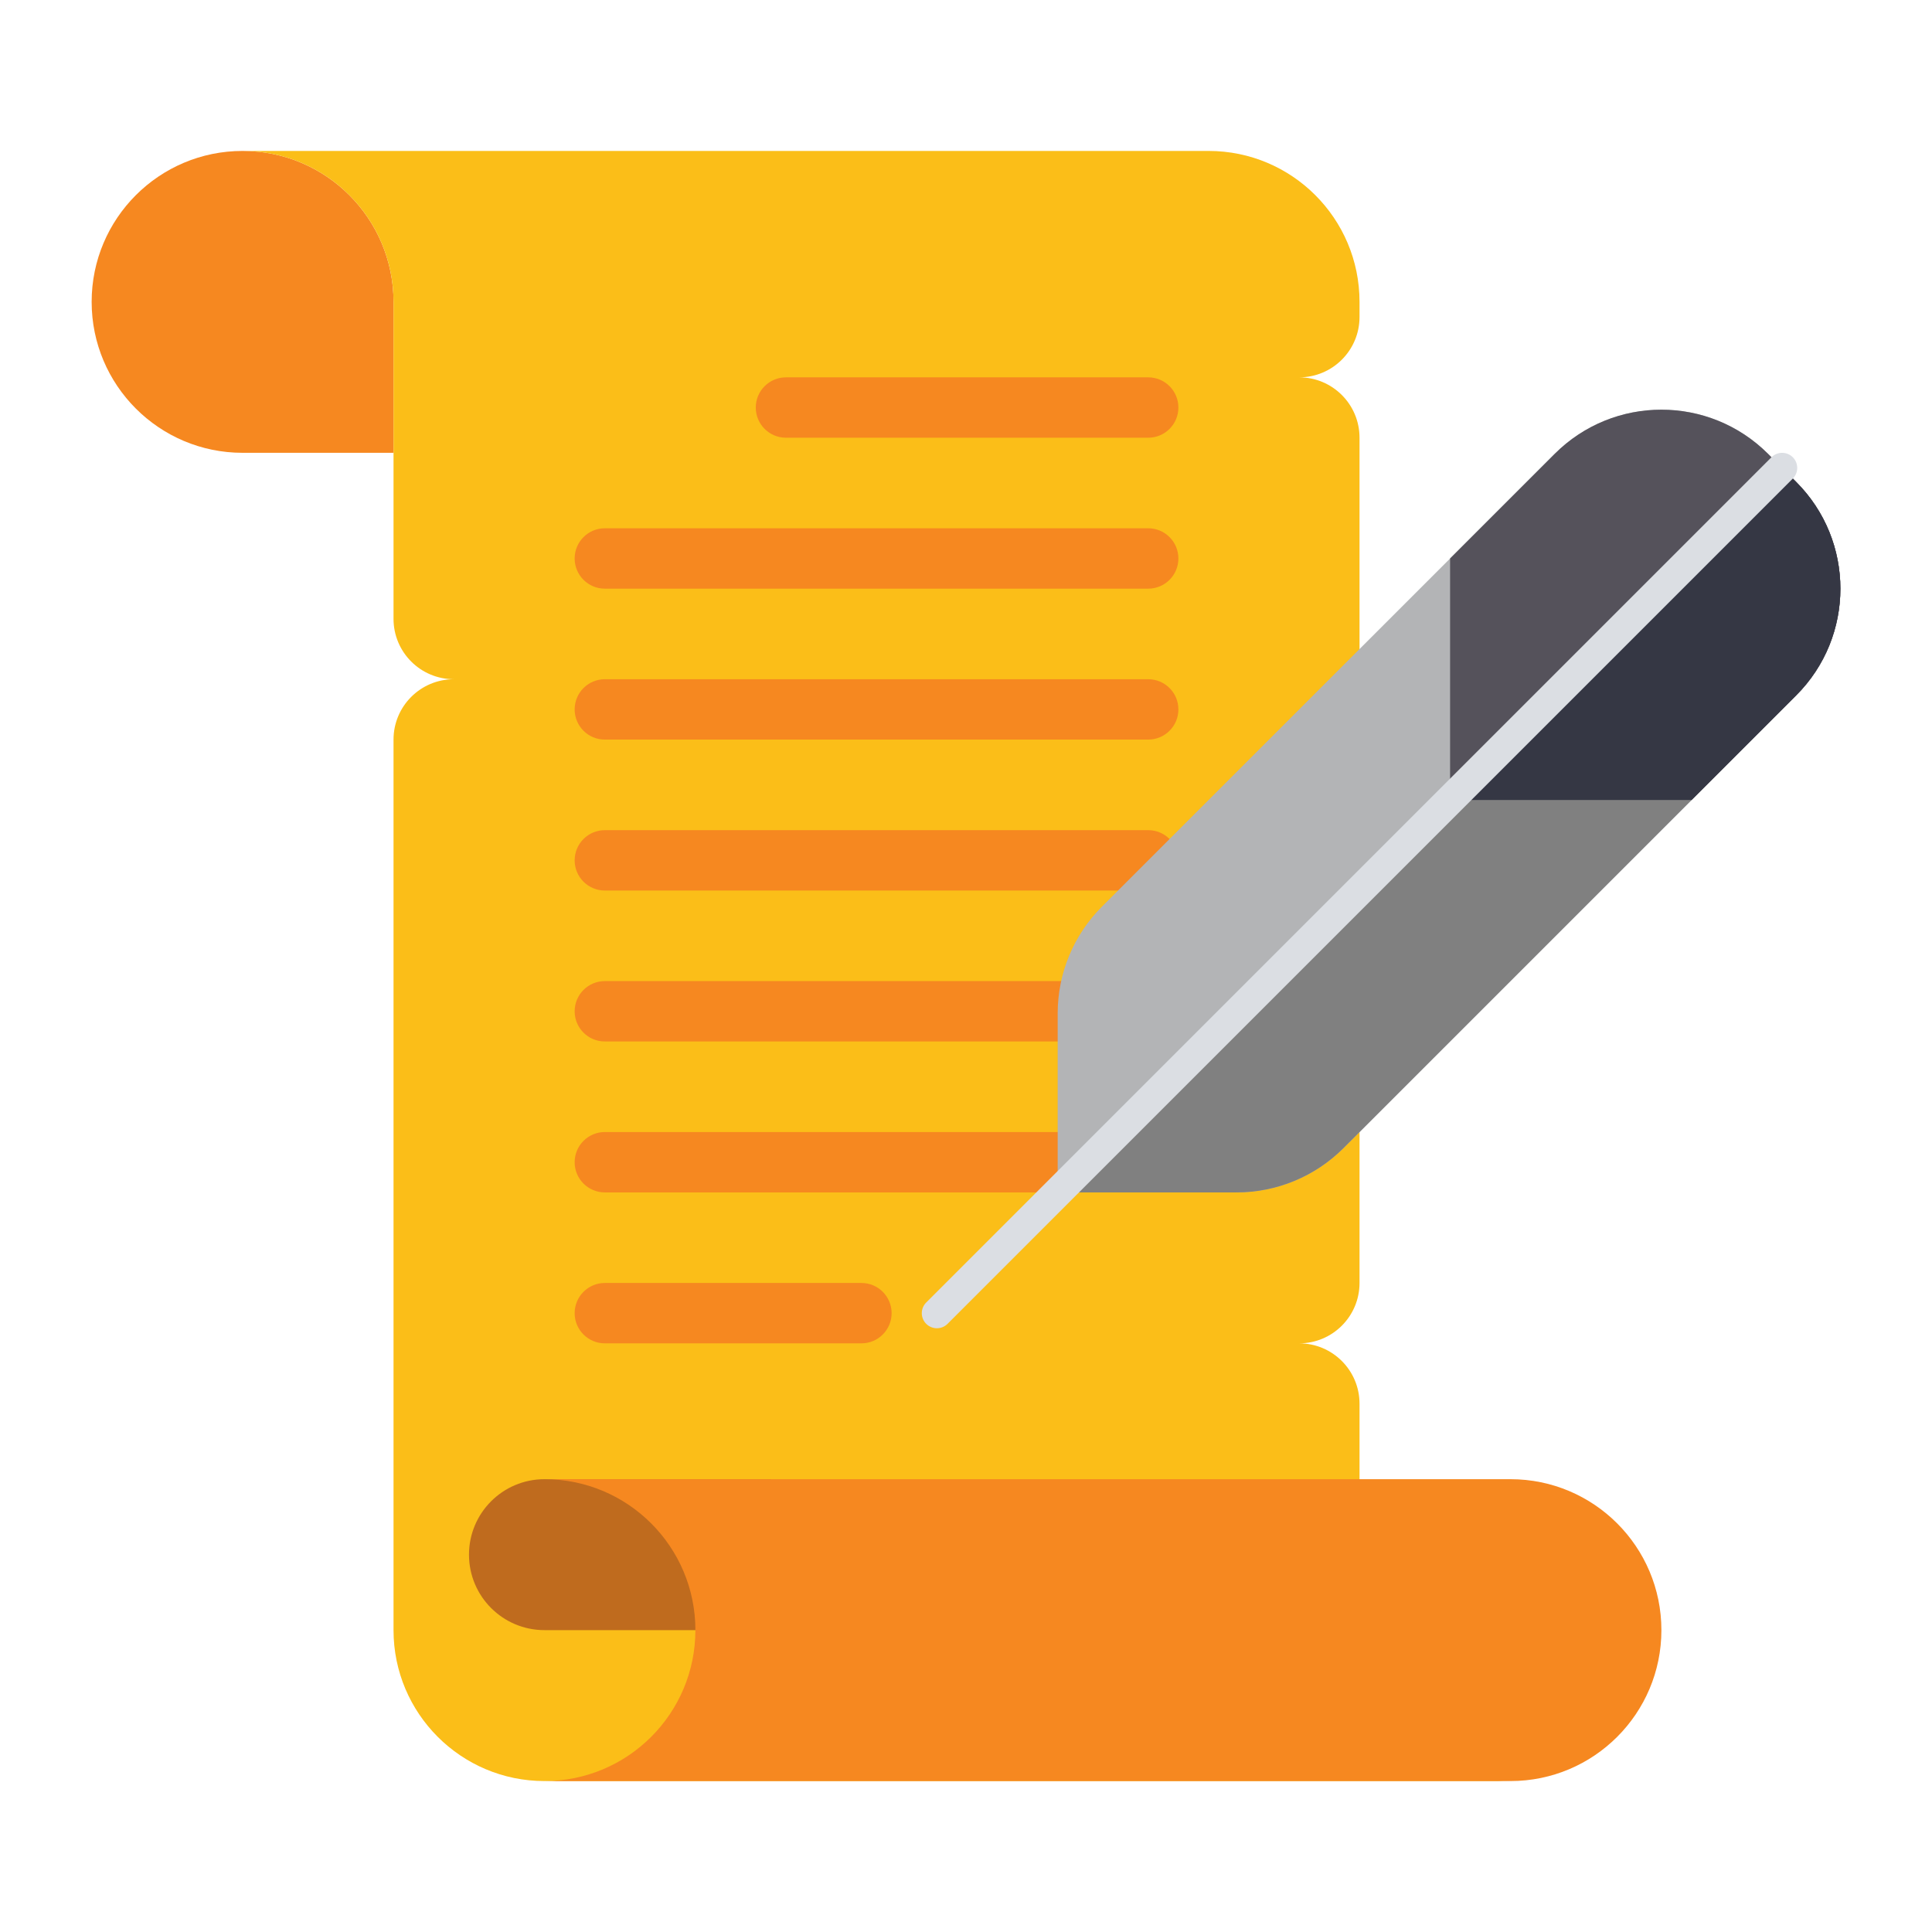
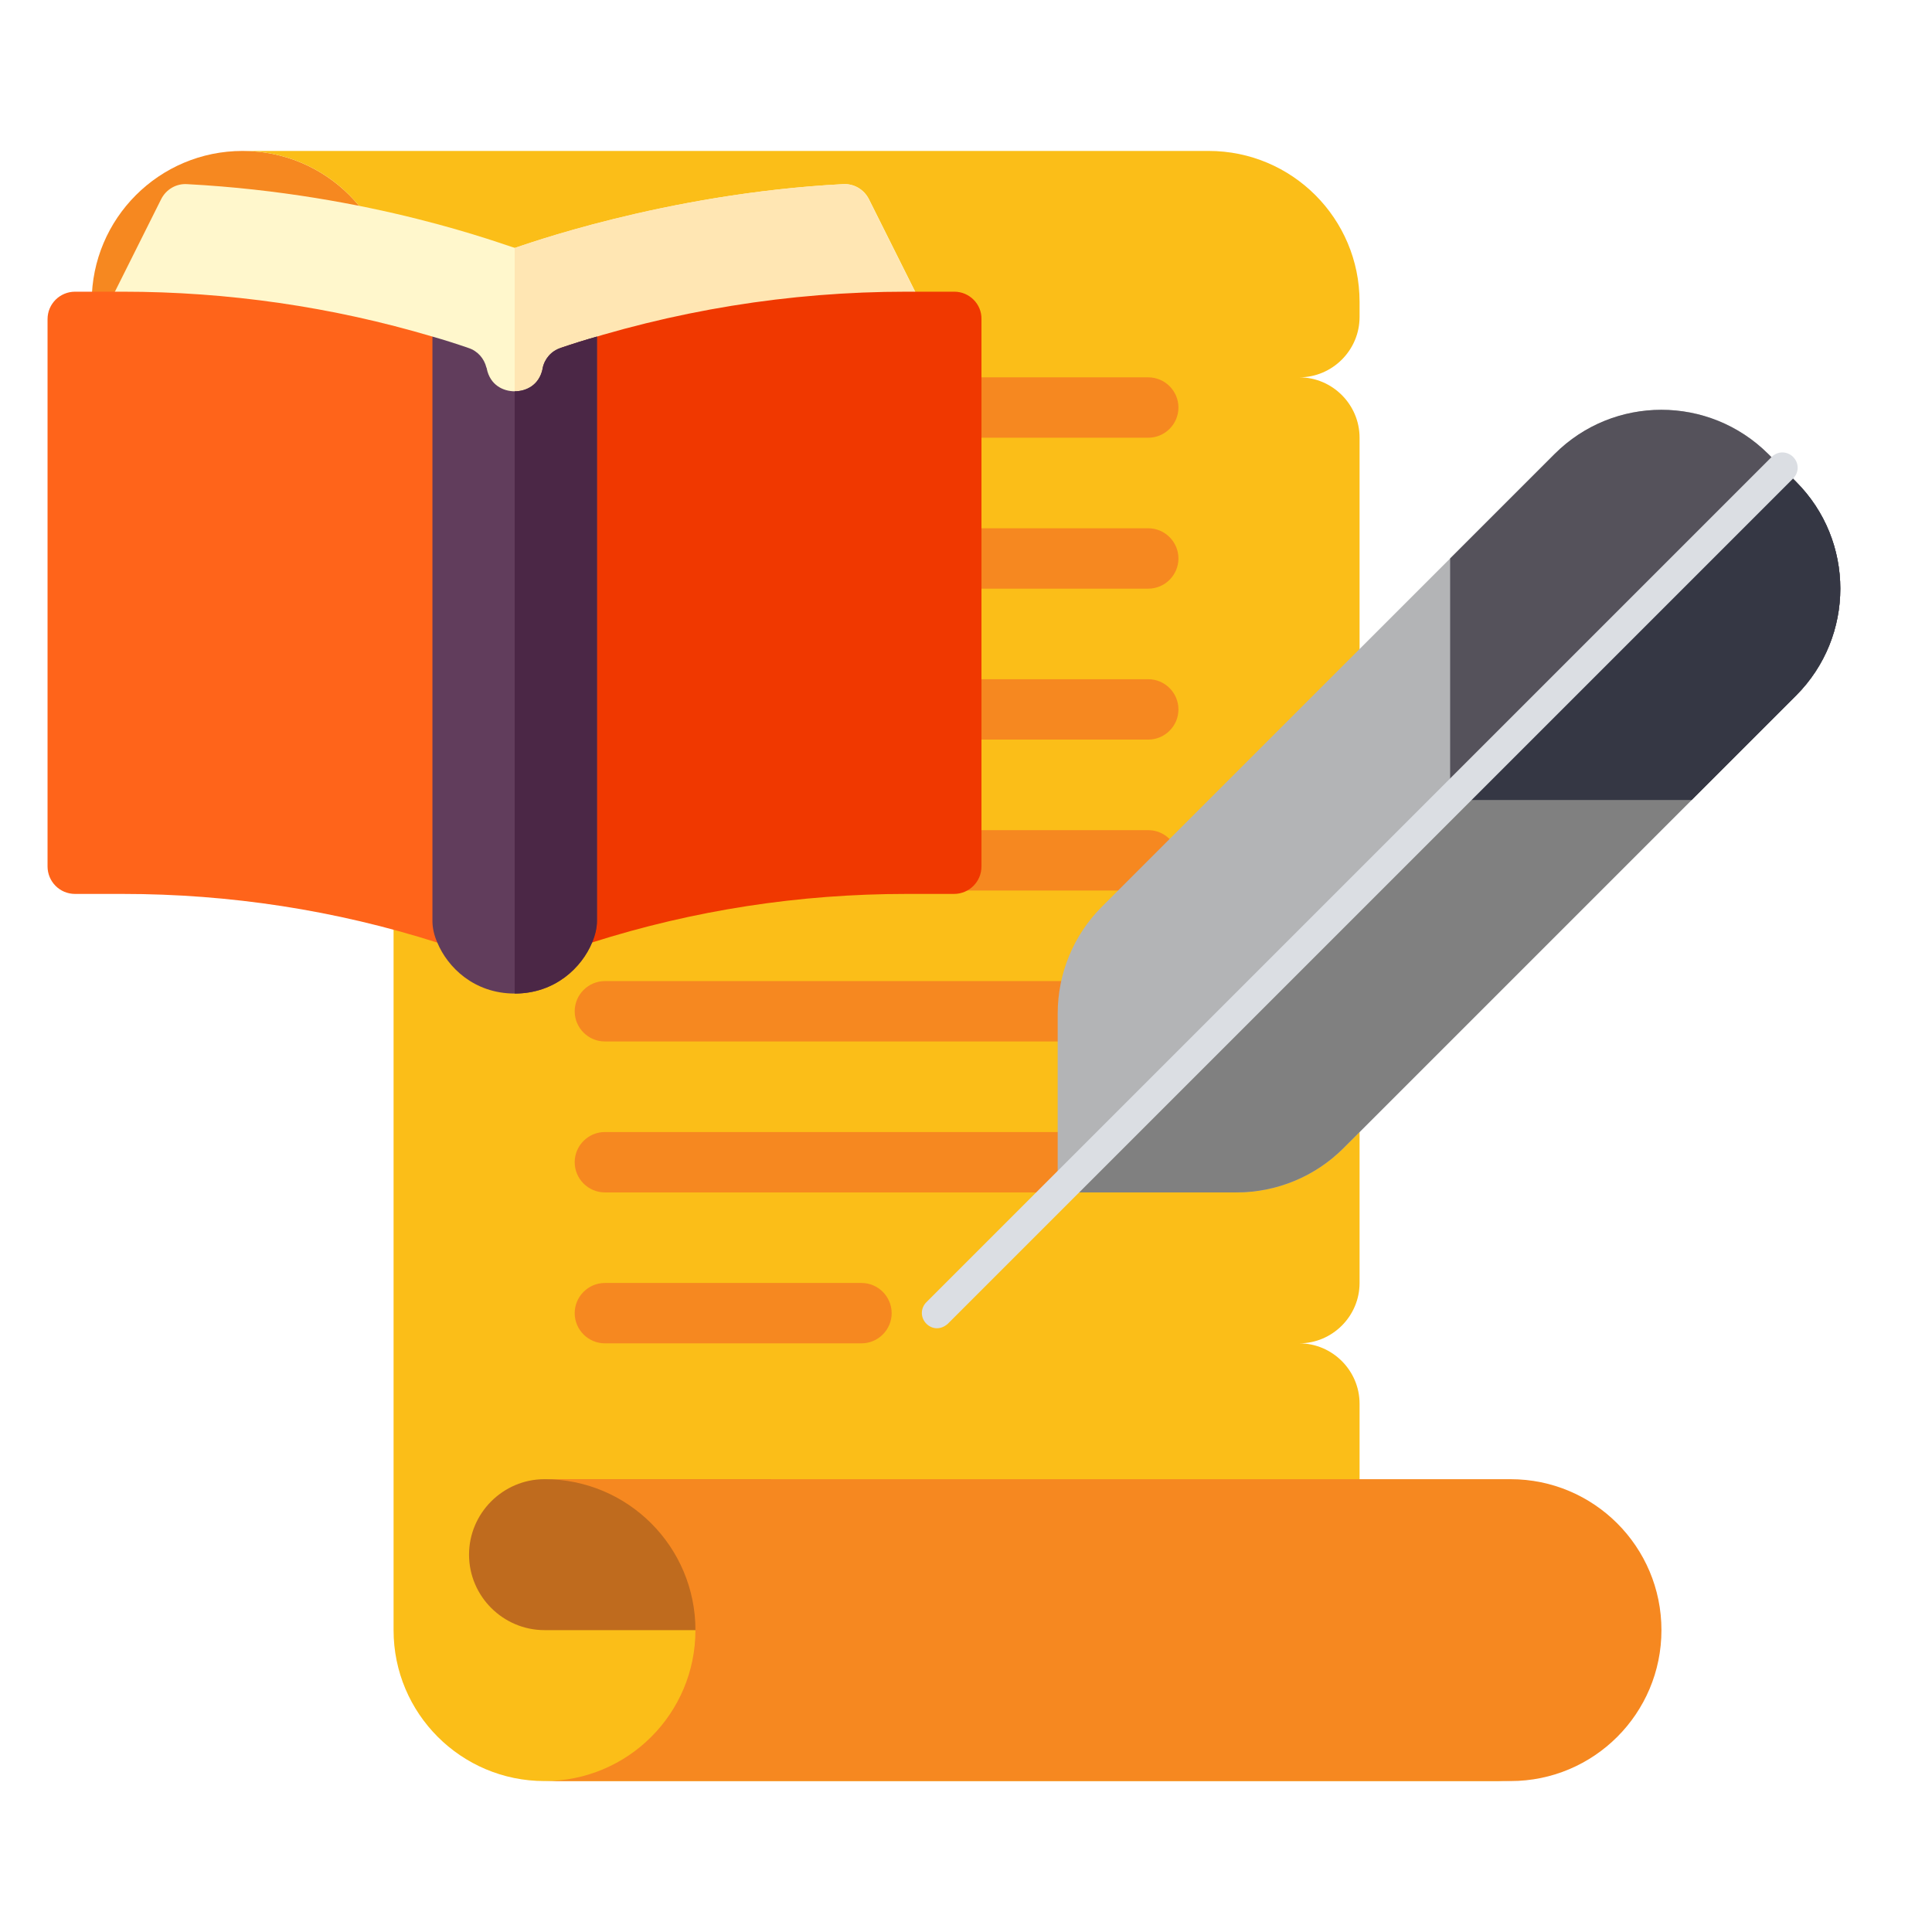
- <svg xmlns="http://www.w3.org/2000/svg" id="Layer_1" enable-background="new 0 0 64 64" height="512" viewBox="0 0 64 64" width="512">
+ <svg xmlns="http://www.w3.org/2000/svg" version="1.1" id="Layer_1" x="0px" y="0px" viewBox="0 0 512 512" enable-background="new 0 0 512 512" xml:space="preserve">
  <g>
    <g>
-       <path d="m8.036 5c2.761 0 5 2.239 5 5v5h-5c-2.761 0-5-2.239-5-5 0-2.761 2.238-5 5-5z" fill="#f68820" />
+       <path fill="#F68820" d="M64.3,40c22.1,0,40,17.9,40,40v40h-40c-22.1,0-40-17.9-40-40S42.2,40,64.3,40z" />
    </g>
    <g>
-       <path d="m45.036 54v-7.5c0-1.105-.895-2-2-2 1.105 0 2-.895 2-2v-19.5-8.5c0-1.105-.895-2-2-2 1.105 0 2-.895 2-2v-.5c0-2.761-2.239-5-5-5h-32c2.761 0 5 2.239 5 5v10.5c0 1.105.895 2 2 2-1.105 0-2 .895-2 2v29.5c0 2.761 2.239 5 5 5h32c-2.762 0-5-2.239-5-5z" fill="#fbbe18" />
+       <path fill="#FBBE18" d="M360.3,432v-60c0-8.8-7.2-16-16-16c8.8,0,16-7.2,16-16V184v-68c0-8.8-7.2-16-16-16c8.8,0,16-7.2,16-16v-4    c0-22.1-17.9-40-40-40h-256c22.1,0,40,17.9,40,40v84c0,8.8,7.2,16,16,16c-8.8,0-16,7.2-16,16v236c0,22.1,17.9,40,40,40h256    C378.2,472,360.3,454.1,360.3,432z" />
    </g>
    <g>
      <g>
-         <path d="m26.036 14.5h12c.552 0 1-.448 1-1 0-.552-.448-1-1-1h-12c-.552 0-1 .448-1 1 0 .552.447 1 1 1z" fill="#f68820" />
+         <path fill="#F68820" d="M208.3,116h96c4.4,0,8-3.6,8-8s-3.6-8-8-8h-96c-4.4,0-8,3.6-8,8S203.9,116,208.3,116z" />
      </g>
      <g>
-         <path d="m20.036 19.5h18c.552 0 1-.448 1-1 0-.552-.448-1-1-1h-18c-.552 0-1 .448-1 1 0 .552.447 1 1 1z" fill="#f68820" />
+         <path fill="#F68820" d="M160.3,156h144c4.4,0,8-3.6,8-8s-3.6-8-8-8h-144c-4.4,0-8,3.6-8,8S155.9,156,160.3,156z" />
      </g>
      <g>
-         <path d="m20.036 24.5h18c.552 0 1-.448 1-1 0-.552-.448-1-1-1h-18c-.552 0-1 .448-1 1 0 .552.447 1 1 1z" fill="#f68820" />
+         <path fill="#F68820" d="M160.3,196h144c4.4,0,8-3.6,8-8s-3.6-8-8-8h-144c-4.4,0-8,3.6-8,8S155.9,196,160.3,196z" />
      </g>
      <g>
-         <path d="m20.036 29.5h18c.552 0 1-.448 1-1 0-.552-.448-1-1-1h-18c-.552 0-1 .448-1 1 0 .552.447 1 1 1z" fill="#f68820" />
+         <path fill="#F68820" d="M160.3,236h144c4.4,0,8-3.6,8-8s-3.6-8-8-8h-144c-4.4,0-8,3.6-8,8S155.9,236,160.3,236z" />
      </g>
      <g>
-         <path d="m20.036 34.5h18c.552 0 1-.448 1-1 0-.552-.448-1-1-1h-18c-.552 0-1 .448-1 1 0 .552.447 1 1 1z" fill="#f68820" />
+         <path fill="#F68820" d="M160.3,276h144c4.4,0,8-3.6,8-8s-3.6-8-8-8h-144c-4.4,0-8,3.6-8,8S155.9,276,160.3,276z" />
      </g>
      <g>
-         <path d="m20.036 39.5h18c.552 0 1-.448 1-1 0-.552-.448-1-1-1h-18c-.552 0-1 .448-1 1 0 .552.447 1 1 1z" fill="#f68820" />
+         <path fill="#F68820" d="M160.3,316h144c4.4,0,8-3.6,8-8s-3.6-8-8-8h-144c-4.4,0-8,3.6-8,8S155.9,316,160.3,316z" />
      </g>
      <g>
-         <path d="m20.036 44.5h8.5c.552 0 1-.448 1-1 0-.552-.448-1-1-1h-8.5c-.552 0-1 .448-1 1 0 .552.447 1 1 1z" fill="#f68820" />
+         <path fill="#F68820" d="M160.3,356h68c4.4,0,8-3.6,8-8s-3.6-8-8-8h-68c-4.4,0-8,3.6-8,8S155.9,356,160.3,356z" />
      </g>
    </g>
    <g>
-       <path d="m18.036 49c-1.381 0-2.5 1.119-2.5 2.5s1.119 2.5 2.5 2.5h7.5v-5z" fill="#bf6b1e" />
+       <path fill="#BF6B1E" d="M144.3,392c-11,0-20,9-20,20s9,20,20,20h60v-40H144.3z" />
    </g>
    <g>
-       <path d="m18.036 49c2.761 0 5 2.239 5 5 0 2.761-2.239 5-5 5h32c2.761 0 5-2.239 5-5 0-2.761-2.239-5-5-5z" fill="#f68820" />
+       <path fill="#F68820" d="M144.3,392c22.1,0,40,17.9,40,40s-17.9,40-40,40h256c22.1,0,40-17.9,40-40s-17.9-40-40-40H144.3z" />
    </g>
    <g>
      <g>
-         <path d="m35.036 39.5h5.929c1.326 0 2.598-.527 3.536-1.464l15-15c1.953-1.953 1.953-5.118 0-7.071l-.929-.929c-1.953-1.953-5.118-1.953-7.071 0l-15 15c-.938.938-1.464 2.209-1.464 3.536v5.928z" fill="#b3b4b6" />
+         <path fill="#B3B4B6" d="M280.3,316h47.4c10.6,0,20.8-4.2,28.3-11.7l120-120c15.6-15.6,15.6-40.9,0-56.6l-7.4-7.4     c-15.6-15.6-40.9-15.6-56.6,0l-120,120c-7.5,7.5-11.7,17.7-11.7,28.3L280.3,316L280.3,316z" />
      </g>
      <g>
-         <path d="m35.036 39.5h5.929c1.326 0 2.598-.527 3.536-1.464l15-15c1.953-1.953 1.953-5.118 0-7.071l-.465-.465z" fill="#808080" />
+         <path fill="#808080" d="M280.3,316h47.4c10.6,0,20.8-4.2,28.3-11.7l120-120c15.6-15.6,15.6-40.9,0-56.6l-3.7-3.7L280.3,316z" />
      </g>
      <g>
-         <path d="m48.036 26.5v-8l3.464-3.464c1.953-1.953 5.118-1.953 7.071 0l.929.929c1.953 1.953 1.953 5.118 0 7.071l-3.464 3.464z" fill="#55525b" />
+         <path fill="#55525B" d="M384.3,212v-64l27.7-27.7c15.6-15.6,40.9-15.6,56.6,0l7.4,7.4c15.6,15.6,15.6,40.9,0,56.6L448.3,212     H384.3z" />
      </g>
      <g>
-         <path d="m48.036 26.5 11-11 .464.464c1.953 1.953 1.953 5.118 0 7.071l-3.464 3.465z" fill="#353744" />
+         <path fill="#353744" d="M384.3,212l88-88l3.7,3.7c15.6,15.6,15.6,40.9,0,56.6L448.3,212H384.3z" />
      </g>
      <g>
-         <path d="m31.036 44c-.128 0-.256-.049-.354-.146-.195-.195-.195-.512 0-.707l28-28c.195-.195.512-.195.707 0s.195.512 0 .707l-28 28c-.097.097-.225.146-.353.146z" fill="#dbdee3" />
+         <path fill="#DBDEE3" d="M248.3,352c-1,0-2-0.4-2.8-1.2c-1.6-1.6-1.6-4.1,0-5.7l224-224c1.6-1.6,4.1-1.6,5.7,0s1.6,4.1,0,5.7     l-224,224C250.3,351.6,249.3,352,248.3,352z" />
      </g>
    </g>
  </g>
+   <g>
+     <path fill="#FFF7CC" d="M241.2,91.1l-104.8,21.1L31.6,91.1c-3.6-1.8-5-6.1-3.2-9.7l14.3-28.6c1.3-2.6,4-4.2,6.9-4   c49,2.6,84.1,16.2,86.9,16.9c1.4-0.4,39.4-14.4,86.9-16.9c2.9-0.2,5.6,1.4,6.9,4l14.3,28.6C246.2,84.9,244.8,89.3,241.2,91.1   L241.2,91.1z" />
+     <path fill="#FFE6B3" d="M241.2,91.1l-104.8,21.1V65.7c1.4-0.4,39.4-14.4,86.9-16.9c2.9-0.2,5.6,1.4,6.9,4l14.3,28.6   C246.2,84.9,244.8,89.3,241.2,91.1L241.2,91.1z" />
+     <g>
+       <g>
+         <g>
+           <g>
+             <path fill="#FF641A" d="M114.6,89.2C88,81.3,60.4,77.3,32.5,77.3H19.9c-4,0-7.3,3.2-7.3,7.3v145c0,4,3.2,7.3,7.3,7.3h12.6       c28.4,0,56.4,4.3,83.4,12.9c1.2,0.4,2.5,0.8,3.7,1.2c4.7,1.6,9.5-1.9,9.5-6.9v-145L114.6,89.2z" />
+           </g>
+         </g>
+       </g>
+     </g>
+     <g>
+       <g>
+         <g>
+           <g>
+             <path fill="#F03800" d="M252.9,77.3h-12.6c-31.2,0-61.9,5-91.7,14.9l-5,6.9v145c0,5,4.9,8.4,9.5,6.9c1.2-0.4,2.5-0.8,3.7-1.2       c27-8.6,55-12.9,83.4-12.9h12.6c4,0,7.3-3.2,7.3-7.3v-145C260.2,80.6,256.9,77.3,252.9,77.3z" />
+           </g>
+         </g>
+       </g>
+     </g>
+     <g>
+       <g>
+         <path fill="#613D5C" d="M148.6,92.2c-2.5,0.8-4.3,2.9-4.8,5.4c0,0,0,0,0,0.1c0,0,0,0,0,0c-0.9,4.4-4.4,6-7.4,6s-6.5-1.6-7.4-6     c0,0,0,0,0,0c0-0.1,0-0.2-0.1-0.3c-0.6-2.4-2.3-4.4-4.8-5.2c-3.2-1.1-6.3-2.1-9.5-3v154.9c0,1.7,0.4,3.7,1.3,5.7     c2.7,6.5,9.7,13.5,20.5,13.5c10.8,0,17.8-7,20.5-13.5c0.8-2,1.3-4,1.3-5.7V89.2C155,90.1,151.8,91.1,148.6,92.2L148.6,92.2z" />
+       </g>
+     </g>
+     <path fill="#4B2746" d="M158.2,89.2v154.9c0,1.7-0.4,3.7-1.3,5.7c-2.7,6.5-9.7,13.5-20.5,13.5V103.7c3,0,6.5-1.6,7.4-6c0,0,0,0,0,0   c0,0,0,0,0-0.1c0.5-2.5,2.3-4.6,4.8-5.4C151.8,91.1,155,90.1,158.2,89.2L158.2,89.2z" />
+   </g>
</svg>
